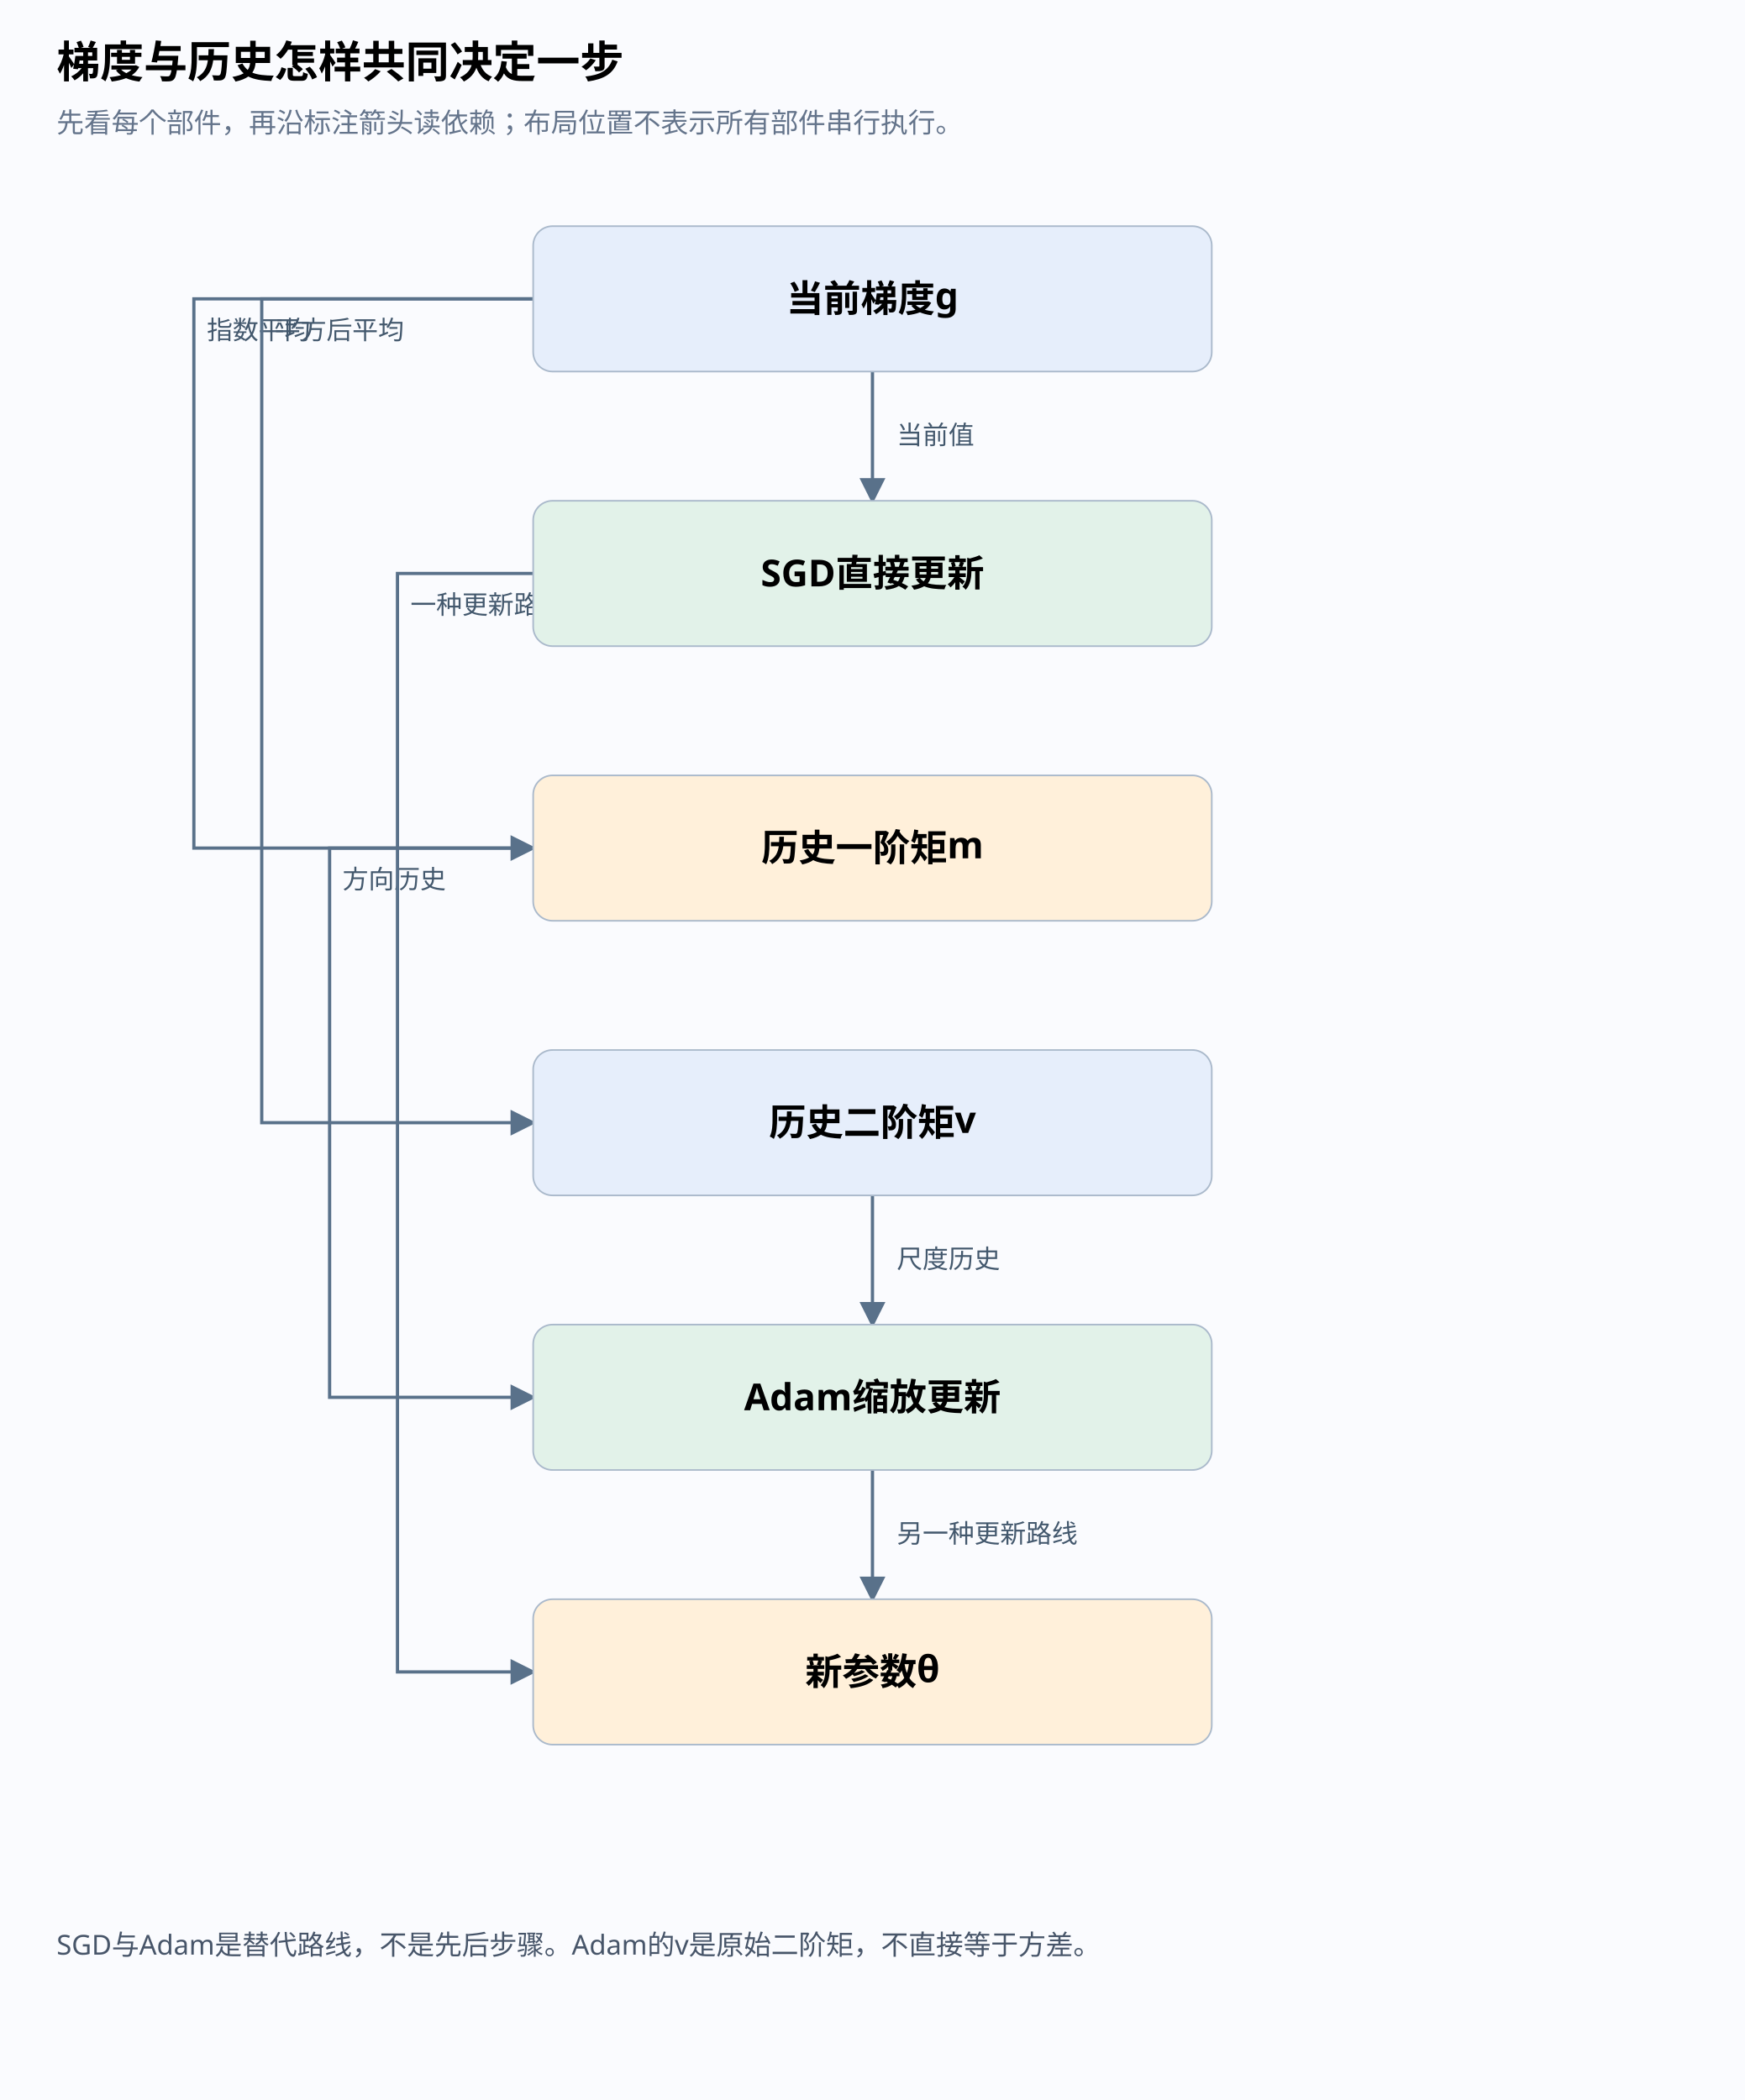
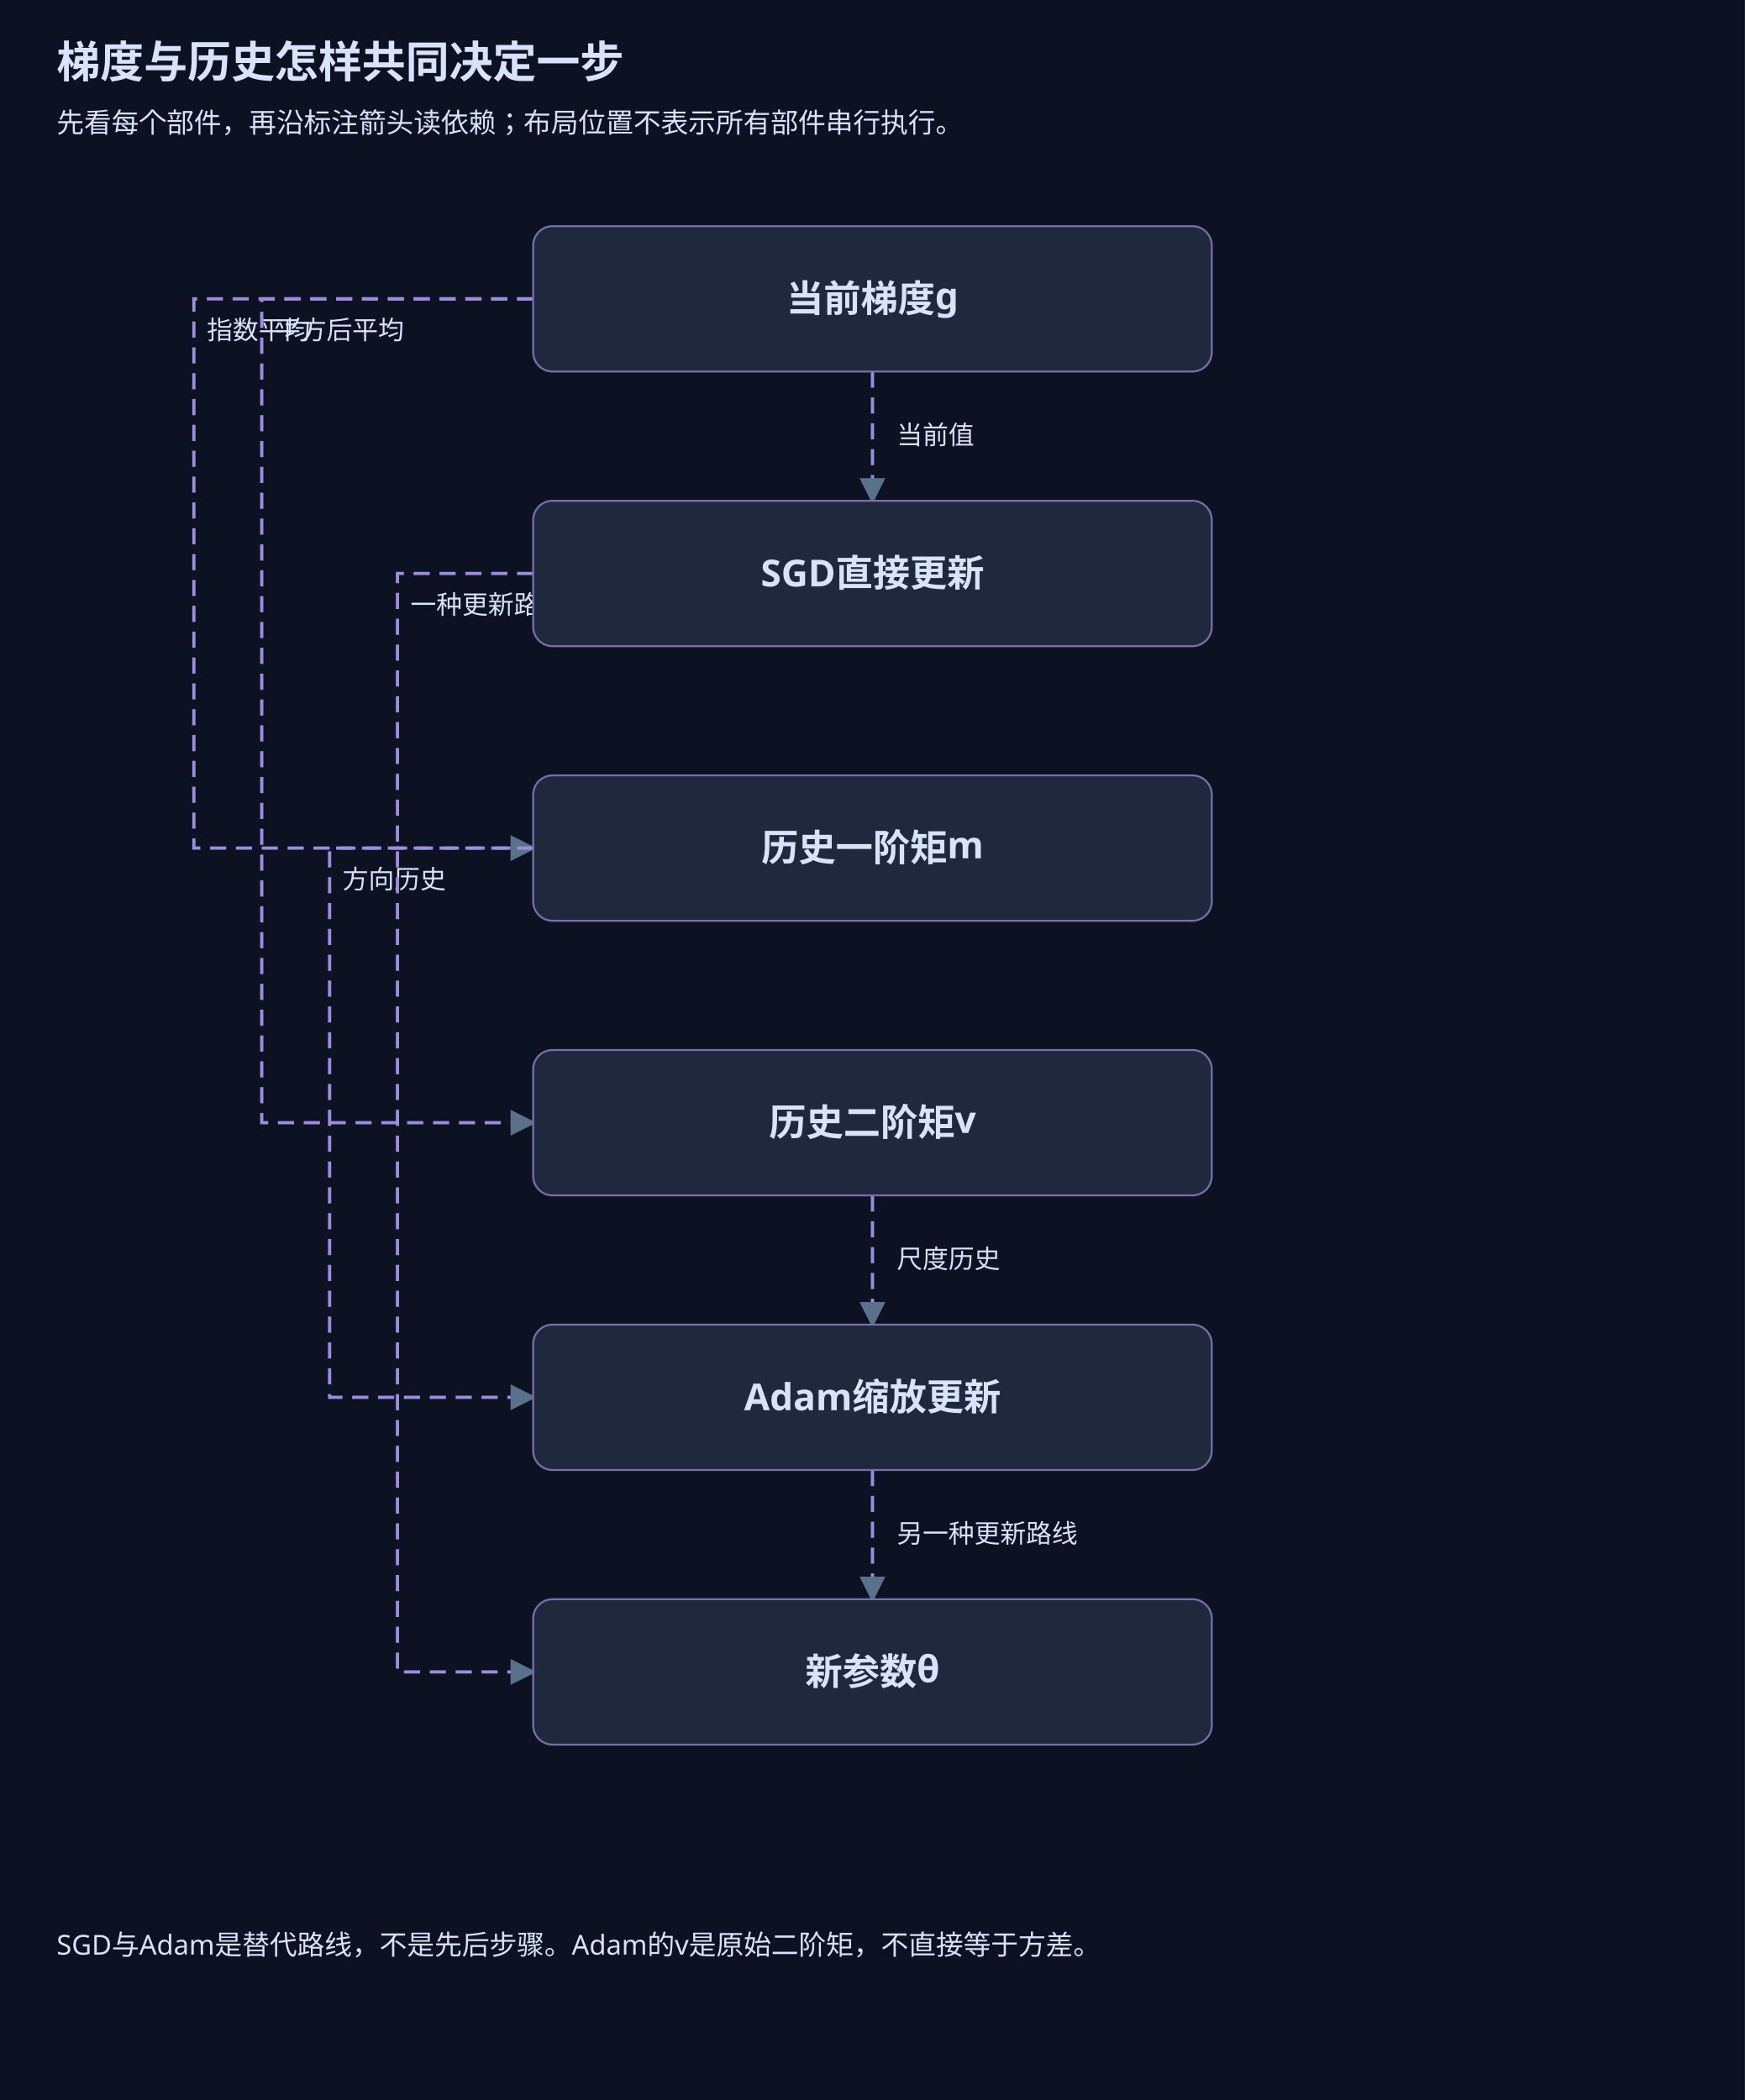
- <svg xmlns="http://www.w3.org/2000/svg" viewBox="0 0 1080 1300" role="img">
+ <svg xmlns="http://www.w3.org/2000/svg" viewBox="0 0 1080 1300" role="img" class="atlas-interactive-svg" style="width:100%;height:auto;display:block">
+   <style>.atlas-diagram-node{cursor:pointer;outline:none}.atlas-diagram-node rect{transition:stroke .3s,fill .3s}.atlas-diagram-node:hover rect,.atlas-diagram-node:focus rect{stroke:#c8b7ff;stroke-width:2.5}.atlas-diagram-node.is-selected rect{fill:#3c2d60;stroke:#c4acff;stroke-width:2.5;filter:drop-shadow(0 0 9px #986dff55)}path[marker-end]{stroke-dasharray:10 6;animation:atlas-edge 3s linear infinite}@keyframes atlas-edge{to{stroke-dashoffset:-64}}@media(prefers-reduced-motion:reduce){*{animation:none!important;transition:none!important}}</style>
  <defs>
    <marker id="ar" markerWidth="8" markerHeight="8" refX="7" refY="4" orient="auto">
      <path d="M0 0L8 4L0 8" fill="#59718a" />
    </marker>
  </defs>
-   <rect width="1080" height="1300" fill="#fafbfe" />
+   <rect width="1080" height="1300" fill="#0d1223" />
  <g font-family="PingFang SC,Microsoft YaHei,sans-serif">
-     <text x="35" y="48" font-size="27" font-weight="700">梯度与历史怎样共同决定一步</text>
-     <text x="35" y="82" font-size="17" fill="#64748b">先看每个部件，再沿标注箭头读依赖；布局位置不表示所有部件串行执行。</text>
-     <path d="M540 230V310" fill="none" stroke="#59718a" stroke-width="2" marker-end="url(#ar)" />
-     <text x="555" y="275.0" font-size="16" fill="#43586d">当前值</text>
-     <path d="M330 185H120V525H330" fill="none" stroke="#59718a" stroke-width="2" marker-end="url(#ar)" />
-     <text x="128" y="210" font-size="16" fill="#43586d">指数平均</text>
-     <path d="M330 185H162V695H330" fill="none" stroke="#59718a" stroke-width="2" marker-end="url(#ar)" />
-     <text x="170" y="210" font-size="16" fill="#43586d">平方后平均</text>
-     <path d="M330 525H204V865H330" fill="none" stroke="#59718a" stroke-width="2" marker-end="url(#ar)" />
-     <text x="212" y="550" font-size="16" fill="#43586d">方向历史</text>
-     <path d="M540 740V820" fill="none" stroke="#59718a" stroke-width="2" marker-end="url(#ar)" />
-     <text x="555" y="785.0" font-size="16" fill="#43586d">尺度历史</text>
-     <path d="M330 355H246V1035H330" fill="none" stroke="#59718a" stroke-width="2" marker-end="url(#ar)" />
-     <text x="254" y="380" font-size="16" fill="#43586d">一种更新路线</text>
-     <path d="M540 910V990" fill="none" stroke="#59718a" stroke-width="2" marker-end="url(#ar)" />
-     <text x="555" y="955.0" font-size="16" fill="#43586d">另一种更新路线</text>
-     <rect x="330" y="140" width="420" height="90" rx="12" fill="#e6eefb" stroke="#aab9cb" />
-     <text x="540" y="193" text-anchor="middle" font-size="23" font-weight="600">当前梯度g</text>
-     <rect x="330" y="310" width="420" height="90" rx="12" fill="#e2f2e9" stroke="#aab9cb" />
-     <text x="540" y="363" text-anchor="middle" font-size="23" font-weight="600">SGD直接更新</text>
-     <rect x="330" y="480" width="420" height="90" rx="12" fill="#fff0da" stroke="#aab9cb" />
-     <text x="540" y="533" text-anchor="middle" font-size="23" font-weight="600">历史一阶矩m</text>
-     <rect x="330" y="650" width="420" height="90" rx="12" fill="#e6eefb" stroke="#aab9cb" />
-     <text x="540" y="703" text-anchor="middle" font-size="23" font-weight="600">历史二阶矩v</text>
-     <rect x="330" y="820" width="420" height="90" rx="12" fill="#e2f2e9" stroke="#aab9cb" />
-     <text x="540" y="873" text-anchor="middle" font-size="23" font-weight="600">Adam缩放更新</text>
-     <rect x="330" y="990" width="420" height="90" rx="12" fill="#fff0da" stroke="#aab9cb" />
-     <text x="540" y="1043" text-anchor="middle" font-size="23" font-weight="600">新参数θ</text>
-     <text x="35" y="1210" font-size="17" fill="#475569">SGD与Adam是替代路线，不是先后步骤。Adam的v是原始二阶矩，不直接等于方差。</text>
+     <text x="35" y="48" font-size="27" font-weight="700" fill="#d8e2fa">梯度与历史怎样共同决定一步</text>
+     <text x="35" y="82" font-size="17" fill="#d8e2fa">先看每个部件，再沿标注箭头读依赖；布局位置不表示所有部件串行执行。</text>
+     <path d="M540 230V310" fill="none" stroke="#9d8de0" stroke-width="2" marker-end="url(#ar)" />
+     <text x="555" y="275.0" font-size="16" fill="#d8e2fa">当前值</text>
+     <path d="M330 185H120V525H330" fill="none" stroke="#9d8de0" stroke-width="2" marker-end="url(#ar)" />
+     <text x="128" y="210" font-size="16" fill="#d8e2fa">指数平均</text>
+     <path d="M330 185H162V695H330" fill="none" stroke="#9d8de0" stroke-width="2" marker-end="url(#ar)" />
+     <text x="170" y="210" font-size="16" fill="#d8e2fa">平方后平均</text>
+     <path d="M330 525H204V865H330" fill="none" stroke="#9d8de0" stroke-width="2" marker-end="url(#ar)" />
+     <text x="212" y="550" font-size="16" fill="#d8e2fa">方向历史</text>
+     <path d="M540 740V820" fill="none" stroke="#9d8de0" stroke-width="2" marker-end="url(#ar)" />
+     <text x="555" y="785.0" font-size="16" fill="#d8e2fa">尺度历史</text>
+     <path d="M330 355H246V1035H330" fill="none" stroke="#9d8de0" stroke-width="2" marker-end="url(#ar)" />
+     <text x="254" y="380" font-size="16" fill="#d8e2fa">一种更新路线</text>
+     <path d="M540 910V990" fill="none" stroke="#9d8de0" stroke-width="2" marker-end="url(#ar)" />
+     <text x="555" y="955.0" font-size="16" fill="#d8e2fa">另一种更新路线</text>
+     <g class="atlas-diagram-node" data-node="0" tabindex="0" role="button" aria-label="当前梯度g">
+       <rect x="330" y="140" width="420" height="90" rx="12" fill="#20283e" stroke="#7770a9" stroke-width="1.2" />
+       <text x="540" y="193" text-anchor="middle" font-size="23" font-weight="600" fill="#d8e2fa">当前梯度g</text>
+     </g>
+     <g class="atlas-diagram-node" data-node="1" tabindex="0" role="button" aria-label="SGD直接更新">
+       <rect x="330" y="310" width="420" height="90" rx="12" fill="#20283e" stroke="#7770a9" stroke-width="1.2" />
+       <text x="540" y="363" text-anchor="middle" font-size="23" font-weight="600" fill="#d8e2fa">SGD直接更新</text>
+     </g>
+     <g class="atlas-diagram-node" data-node="2" tabindex="0" role="button" aria-label="历史一阶矩m">
+       <rect x="330" y="480" width="420" height="90" rx="12" fill="#20283e" stroke="#7770a9" stroke-width="1.2" />
+       <text x="540" y="533" text-anchor="middle" font-size="23" font-weight="600" fill="#d8e2fa">历史一阶矩m</text>
+     </g>
+     <g class="atlas-diagram-node" data-node="3" tabindex="0" role="button" aria-label="历史二阶矩v">
+       <rect x="330" y="650" width="420" height="90" rx="12" fill="#20283e" stroke="#7770a9" stroke-width="1.2" />
+       <text x="540" y="703" text-anchor="middle" font-size="23" font-weight="600" fill="#d8e2fa">历史二阶矩v</text>
+     </g>
+     <g class="atlas-diagram-node" data-node="4" tabindex="0" role="button" aria-label="Adam缩放更新">
+       <rect x="330" y="820" width="420" height="90" rx="12" fill="#20283e" stroke="#7770a9" stroke-width="1.2" />
+       <text x="540" y="873" text-anchor="middle" font-size="23" font-weight="600" fill="#d8e2fa">Adam缩放更新</text>
+     </g>
+     <g class="atlas-diagram-node" data-node="5" tabindex="0" role="button" aria-label="新参数θ">
+       <rect x="330" y="990" width="420" height="90" rx="12" fill="#20283e" stroke="#7770a9" stroke-width="1.2" />
+       <text x="540" y="1043" text-anchor="middle" font-size="23" font-weight="600" fill="#d8e2fa">新参数θ</text>
+     </g>
+     <text x="35" y="1210" font-size="17" fill="#d8e2fa">SGD与Adam是替代路线，不是先后步骤。Adam的v是原始二阶矩，不直接等于方差。</text>
  </g>
</svg>
